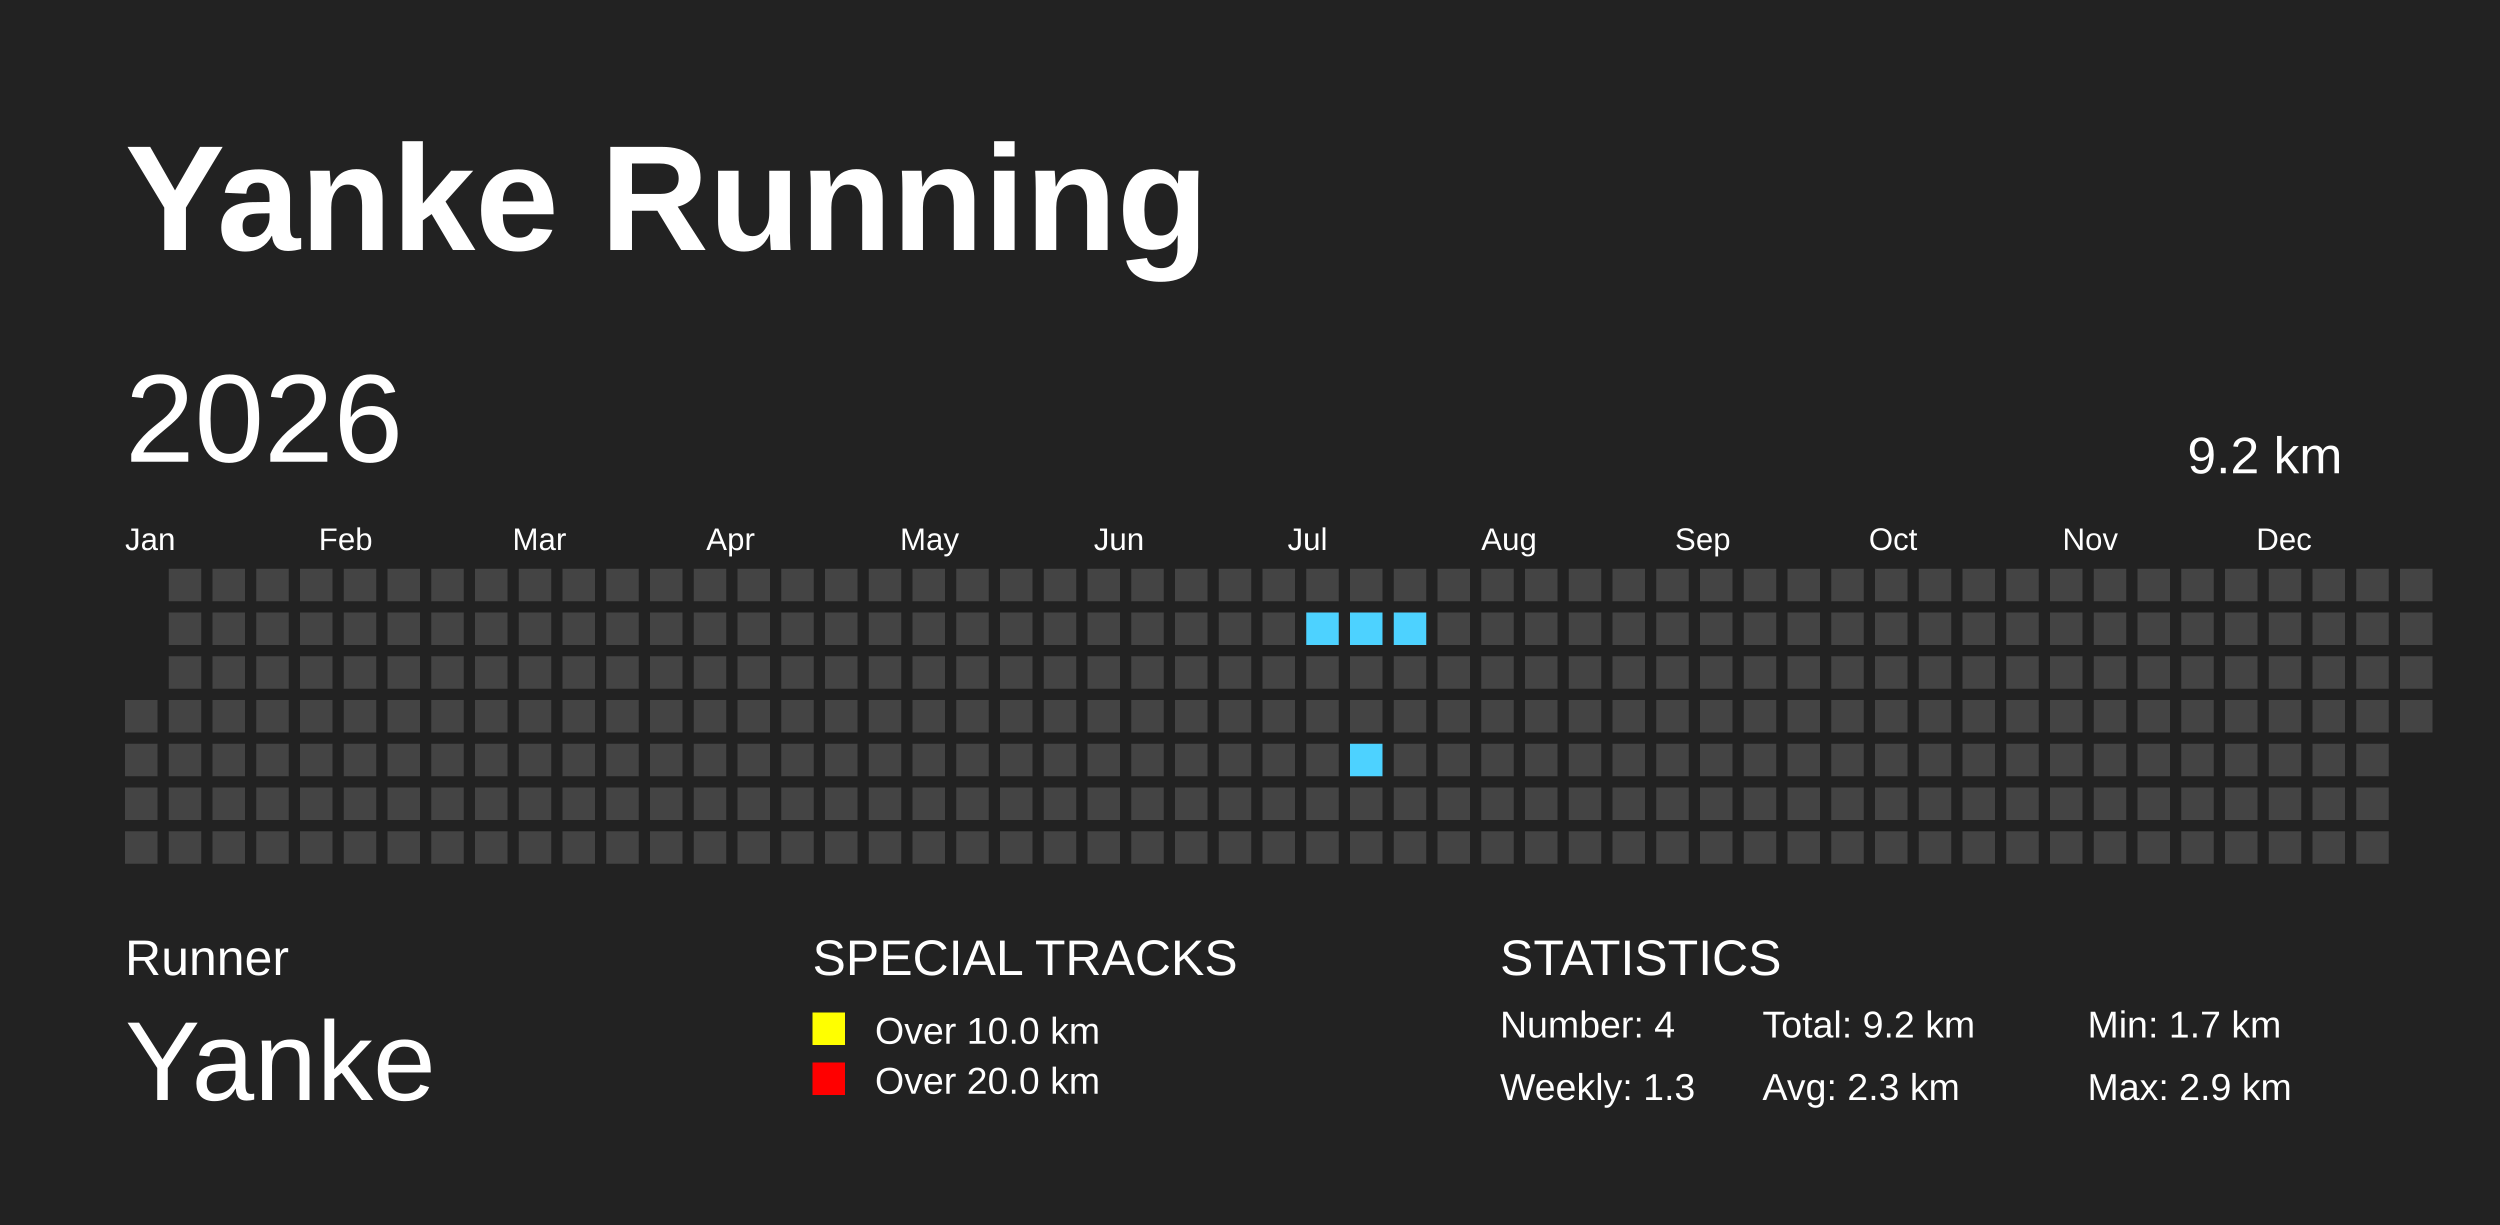
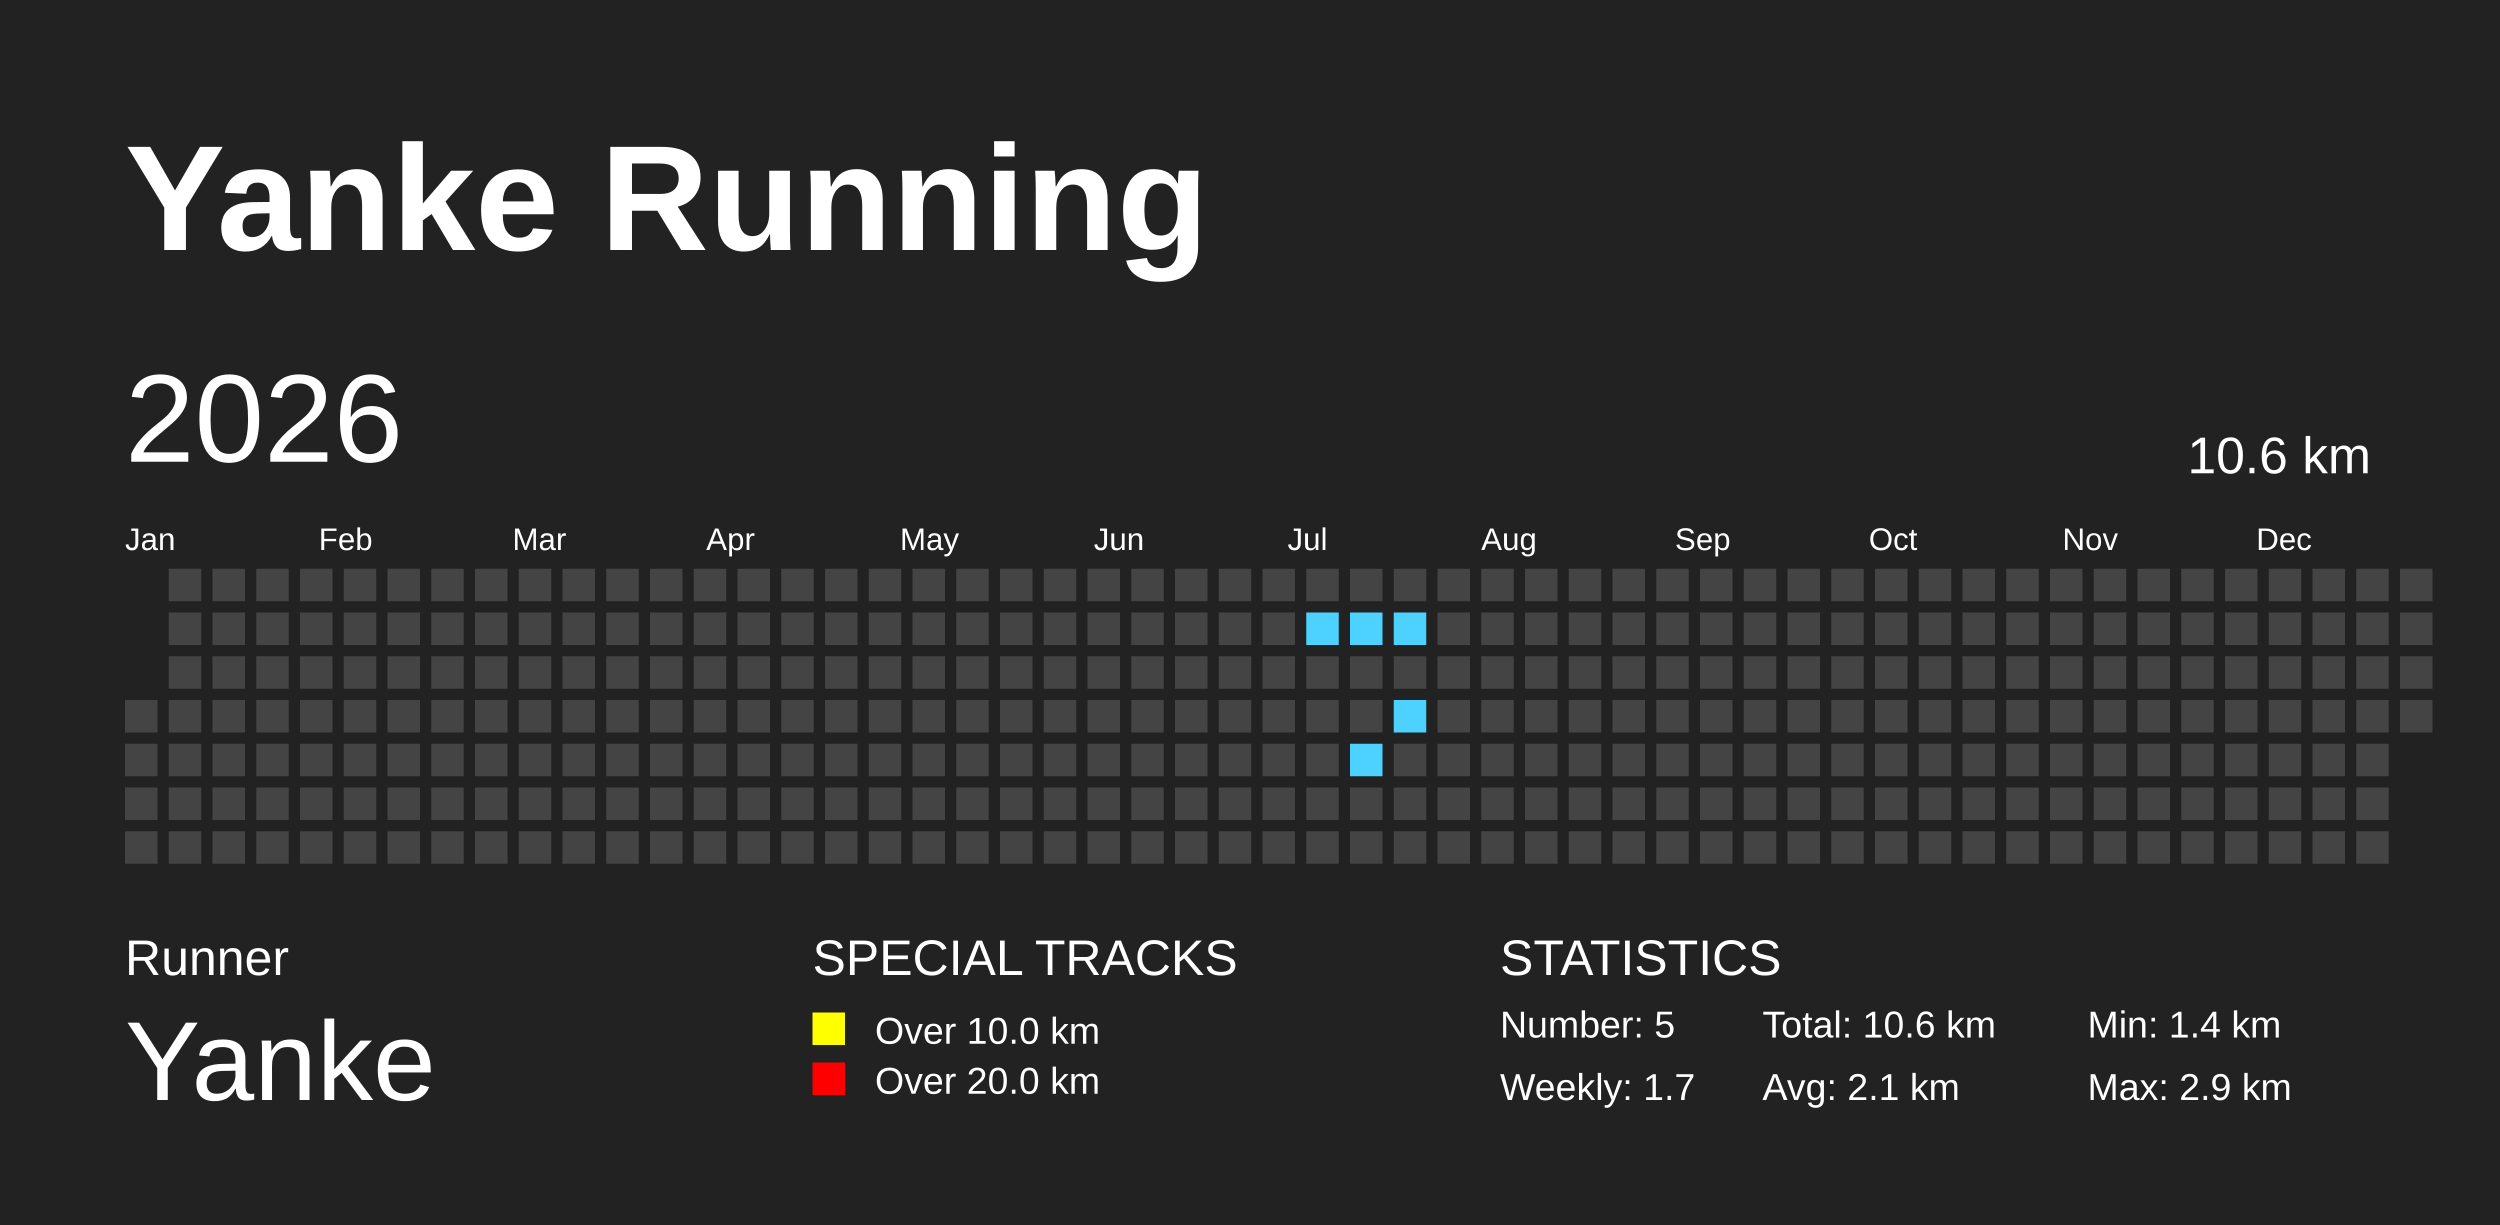
<svg xmlns="http://www.w3.org/2000/svg" baseProfile="full" height="98mm" version="1.1" viewBox="0,0,200,98" width="200mm">
  <defs>
    <pattern height="2" id="indoor-stripe" patternUnits="userSpaceOnUse" width="2">
      <line stroke="white" stroke-opacity="0.45" stroke-width="0.5" x1="0" x2="2" y1="2" y2="0" />
    </pattern>
  </defs>
  <rect fill="#222222" height="98" width="200" x="0" y="0" />
  <text fill="#FFFFFF" style="font-size:12px; font-family:Arial; font-weight:bold;" x="10" y="20">Yanke Running</text>
  <text fill="#FFFFFF" style="font-size:4px; font-family:Arial" x="10" y="78">Runner</text>
  <text fill="#FFFFFF" style="font-size:9px; font-family:Arial" x="10" y="88">Yanke</text>
  <text fill="#FFFFFF" style="font-size:4px; font-family:Arial" x="65" y="78">SPECIAL TRACKS</text>
  <rect fill="yellow" height="2.6" width="2.6" x="65" y="81" />
  <text fill="#FFFFFF" style="font-size:3px; font-family:Arial" x="70" y="83.5">Over 10.0 km</text>
  <rect fill="red" height="2.6" width="2.6" x="65" y="85" />
  <text fill="#FFFFFF" style="font-size:3px; font-family:Arial" x="70" y="87.5">Over 20.0 km</text>
  <text fill="#FFFFFF" style="font-size:4px; font-family:Arial" x="120" y="78">STATISTICS</text>
-   <text fill="#FFFFFF" style="font-size:3px; font-family:Arial" x="120" y="83">Number: 4</text>
-   <text fill="#FFFFFF" style="font-size:3px; font-family:Arial" x="120" y="88">Weekly: 1.3</text>
-   <text fill="#FFFFFF" style="font-size:3px; font-family:Arial" x="141" y="83">Total: 9.2 km</text>
-   <text fill="#FFFFFF" style="font-size:3px; font-family:Arial" x="141" y="88">Avg: 2.3 km</text>
-   <text fill="#FFFFFF" style="font-size:3px; font-family:Arial" x="167" y="83">Min: 1.7 km</text>
+   <text fill="#FFFFFF" style="font-size:3px; font-family:Arial" x="120" y="83">Number: 5</text>
+   <text fill="#FFFFFF" style="font-size:3px; font-family:Arial" x="120" y="88">Weekly: 1.7</text>
+   <text fill="#FFFFFF" style="font-size:3px; font-family:Arial" x="141" y="83">Total: 10.6 km</text>
+   <text fill="#FFFFFF" style="font-size:3px; font-family:Arial" x="141" y="88">Avg: 2.1 km</text>
+   <text fill="#FFFFFF" style="font-size:3px; font-family:Arial" x="167" y="83">Min: 1.4 km</text>
  <text fill="#FFFFFF" style="font-size:3px; font-family:Arial" x="167" y="88">Max: 2.9 km</text>
  <text dominant-baseline="hanging" fill="#FFFFFF" style="font-size:10.0px; font-family:Arial;" x="10" y="30">2026</text>
-   <text dominant-baseline="hanging" fill="#FFFFFF" style="font-size:4.125px; font-family:Arial;" x="175" y="35">9.2 km</text>
+   <text dominant-baseline="hanging" fill="#FFFFFF" style="font-size:4.125px; font-family:Arial;" x="175" y="35">10.6 km</text>
  <text fill="#FFFFFF" style="font-size:2.5px; font-family:Arial" x="10.0" y="44">Jan</text>
  <text fill="#FFFFFF" style="font-size:2.5px; font-family:Arial" x="25.5" y="44">Feb</text>
  <text fill="#FFFFFF" style="font-size:2.5px; font-family:Arial" x="41.0" y="44">Mar</text>
  <text fill="#FFFFFF" style="font-size:2.5px; font-family:Arial" x="56.5" y="44">Apr</text>
  <text fill="#FFFFFF" style="font-size:2.5px; font-family:Arial" x="72.0" y="44">May</text>
  <text fill="#FFFFFF" style="font-size:2.5px; font-family:Arial" x="87.5" y="44">Jun</text>
  <text fill="#FFFFFF" style="font-size:2.5px; font-family:Arial" x="103.0" y="44">Jul</text>
  <text fill="#FFFFFF" style="font-size:2.5px; font-family:Arial" x="118.5" y="44">Aug</text>
  <text fill="#FFFFFF" style="font-size:2.5px; font-family:Arial" x="134.0" y="44">Sep</text>
  <text fill="#FFFFFF" style="font-size:2.5px; font-family:Arial" x="149.5" y="44">Oct</text>
  <text fill="#FFFFFF" style="font-size:2.5px; font-family:Arial" x="165.0" y="44">Nov</text>
  <text fill="#FFFFFF" style="font-size:2.5px; font-family:Arial" x="180.5" y="44">Dec</text>
  <rect fill="#444444" height="2.6" width="2.6" x="10.0" y="56.0" />
  <rect fill="#444444" height="2.6" width="2.6" x="10.0" y="59.5" />
  <rect fill="#444444" height="2.6" width="2.6" x="10.0" y="63.0" />
  <rect fill="#444444" height="2.6" width="2.6" x="10.0" y="66.5" />
  <rect fill="#444444" height="2.6" width="2.6" x="13.5" y="45.5" />
  <rect fill="#444444" height="2.6" width="2.6" x="13.5" y="49.0" />
  <rect fill="#444444" height="2.6" width="2.6" x="13.5" y="52.5" />
  <rect fill="#444444" height="2.6" width="2.6" x="13.5" y="56.0" />
  <rect fill="#444444" height="2.6" width="2.6" x="13.5" y="59.5" />
  <rect fill="#444444" height="2.6" width="2.6" x="13.5" y="63.0" />
  <rect fill="#444444" height="2.6" width="2.6" x="13.5" y="66.5" />
  <rect fill="#444444" height="2.6" width="2.6" x="17.0" y="45.5" />
  <rect fill="#444444" height="2.6" width="2.6" x="17.0" y="49.0" />
  <rect fill="#444444" height="2.6" width="2.6" x="17.0" y="52.5" />
  <rect fill="#444444" height="2.6" width="2.6" x="17.0" y="56.0" />
  <rect fill="#444444" height="2.6" width="2.6" x="17.0" y="59.5" />
  <rect fill="#444444" height="2.6" width="2.6" x="17.0" y="63.0" />
  <rect fill="#444444" height="2.6" width="2.6" x="17.0" y="66.5" />
  <rect fill="#444444" height="2.6" width="2.6" x="20.5" y="45.5" />
  <rect fill="#444444" height="2.6" width="2.6" x="20.5" y="49.0" />
  <rect fill="#444444" height="2.6" width="2.6" x="20.5" y="52.5" />
  <rect fill="#444444" height="2.6" width="2.6" x="20.5" y="56.0" />
  <rect fill="#444444" height="2.6" width="2.6" x="20.5" y="59.5" />
  <rect fill="#444444" height="2.6" width="2.6" x="20.5" y="63.0" />
  <rect fill="#444444" height="2.6" width="2.6" x="20.5" y="66.5" />
  <rect fill="#444444" height="2.6" width="2.6" x="24.0" y="45.5" />
  <rect fill="#444444" height="2.6" width="2.6" x="24.0" y="49.0" />
  <rect fill="#444444" height="2.6" width="2.6" x="24.0" y="52.5" />
  <rect fill="#444444" height="2.6" width="2.6" x="24.0" y="56.0" />
  <rect fill="#444444" height="2.6" width="2.6" x="24.0" y="59.5" />
  <rect fill="#444444" height="2.6" width="2.6" x="24.0" y="63.0" />
  <rect fill="#444444" height="2.6" width="2.6" x="24.0" y="66.5" />
  <rect fill="#444444" height="2.6" width="2.6" x="27.5" y="45.5" />
  <rect fill="#444444" height="2.6" width="2.6" x="27.5" y="49.0" />
  <rect fill="#444444" height="2.6" width="2.6" x="27.5" y="52.5" />
  <rect fill="#444444" height="2.6" width="2.6" x="27.5" y="56.0" />
  <rect fill="#444444" height="2.6" width="2.6" x="27.5" y="59.5" />
  <rect fill="#444444" height="2.6" width="2.6" x="27.5" y="63.0" />
  <rect fill="#444444" height="2.6" width="2.6" x="27.5" y="66.5" />
  <rect fill="#444444" height="2.6" width="2.6" x="31.0" y="45.5" />
  <rect fill="#444444" height="2.6" width="2.6" x="31.0" y="49.0" />
  <rect fill="#444444" height="2.6" width="2.6" x="31.0" y="52.5" />
  <rect fill="#444444" height="2.6" width="2.6" x="31.0" y="56.0" />
  <rect fill="#444444" height="2.6" width="2.6" x="31.0" y="59.5" />
  <rect fill="#444444" height="2.6" width="2.6" x="31.0" y="63.0" />
  <rect fill="#444444" height="2.6" width="2.6" x="31.0" y="66.5" />
  <rect fill="#444444" height="2.6" width="2.6" x="34.5" y="45.5" />
  <rect fill="#444444" height="2.6" width="2.6" x="34.5" y="49.0" />
  <rect fill="#444444" height="2.6" width="2.6" x="34.5" y="52.5" />
  <rect fill="#444444" height="2.6" width="2.6" x="34.5" y="56.0" />
  <rect fill="#444444" height="2.6" width="2.6" x="34.5" y="59.5" />
  <rect fill="#444444" height="2.6" width="2.6" x="34.5" y="63.0" />
  <rect fill="#444444" height="2.6" width="2.6" x="34.5" y="66.5" />
  <rect fill="#444444" height="2.6" width="2.6" x="38.0" y="45.5" />
  <rect fill="#444444" height="2.6" width="2.6" x="38.0" y="49.0" />
  <rect fill="#444444" height="2.6" width="2.6" x="38.0" y="52.5" />
  <rect fill="#444444" height="2.6" width="2.6" x="38.0" y="56.0" />
  <rect fill="#444444" height="2.6" width="2.6" x="38.0" y="59.5" />
  <rect fill="#444444" height="2.6" width="2.6" x="38.0" y="63.0" />
  <rect fill="#444444" height="2.6" width="2.6" x="38.0" y="66.5" />
  <rect fill="#444444" height="2.6" width="2.6" x="41.5" y="45.5" />
  <rect fill="#444444" height="2.6" width="2.6" x="41.5" y="49.0" />
  <rect fill="#444444" height="2.6" width="2.6" x="41.5" y="52.5" />
  <rect fill="#444444" height="2.6" width="2.6" x="41.5" y="56.0" />
  <rect fill="#444444" height="2.6" width="2.6" x="41.5" y="59.5" />
  <rect fill="#444444" height="2.6" width="2.6" x="41.5" y="63.0" />
  <rect fill="#444444" height="2.6" width="2.6" x="41.5" y="66.5" />
  <rect fill="#444444" height="2.6" width="2.6" x="45.0" y="45.5" />
  <rect fill="#444444" height="2.6" width="2.6" x="45.0" y="49.0" />
  <rect fill="#444444" height="2.6" width="2.6" x="45.0" y="52.5" />
  <rect fill="#444444" height="2.6" width="2.6" x="45.0" y="56.0" />
  <rect fill="#444444" height="2.6" width="2.6" x="45.0" y="59.5" />
  <rect fill="#444444" height="2.6" width="2.6" x="45.0" y="63.0" />
  <rect fill="#444444" height="2.6" width="2.6" x="45.0" y="66.5" />
  <rect fill="#444444" height="2.6" width="2.6" x="48.5" y="45.5" />
  <rect fill="#444444" height="2.6" width="2.6" x="48.5" y="49.0" />
  <rect fill="#444444" height="2.6" width="2.6" x="48.5" y="52.5" />
  <rect fill="#444444" height="2.6" width="2.6" x="48.5" y="56.0" />
  <rect fill="#444444" height="2.6" width="2.6" x="48.5" y="59.5" />
  <rect fill="#444444" height="2.6" width="2.6" x="48.5" y="63.0" />
  <rect fill="#444444" height="2.6" width="2.6" x="48.5" y="66.5" />
  <rect fill="#444444" height="2.6" width="2.6" x="52.0" y="45.5" />
  <rect fill="#444444" height="2.6" width="2.6" x="52.0" y="49.0" />
  <rect fill="#444444" height="2.6" width="2.6" x="52.0" y="52.5" />
  <rect fill="#444444" height="2.6" width="2.6" x="52.0" y="56.0" />
  <rect fill="#444444" height="2.6" width="2.6" x="52.0" y="59.5" />
  <rect fill="#444444" height="2.6" width="2.6" x="52.0" y="63.0" />
  <rect fill="#444444" height="2.6" width="2.6" x="52.0" y="66.5" />
  <rect fill="#444444" height="2.6" width="2.6" x="55.5" y="45.5" />
  <rect fill="#444444" height="2.6" width="2.6" x="55.5" y="49.0" />
  <rect fill="#444444" height="2.6" width="2.6" x="55.5" y="52.5" />
  <rect fill="#444444" height="2.6" width="2.6" x="55.5" y="56.0" />
  <rect fill="#444444" height="2.6" width="2.6" x="55.5" y="59.5" />
  <rect fill="#444444" height="2.6" width="2.6" x="55.5" y="63.0" />
  <rect fill="#444444" height="2.6" width="2.6" x="55.5" y="66.5" />
  <rect fill="#444444" height="2.6" width="2.6" x="59.0" y="45.5" />
  <rect fill="#444444" height="2.6" width="2.6" x="59.0" y="49.0" />
  <rect fill="#444444" height="2.6" width="2.6" x="59.0" y="52.5" />
  <rect fill="#444444" height="2.6" width="2.6" x="59.0" y="56.0" />
  <rect fill="#444444" height="2.6" width="2.6" x="59.0" y="59.5" />
  <rect fill="#444444" height="2.6" width="2.6" x="59.0" y="63.0" />
  <rect fill="#444444" height="2.6" width="2.6" x="59.0" y="66.5" />
  <rect fill="#444444" height="2.6" width="2.6" x="62.5" y="45.5" />
  <rect fill="#444444" height="2.6" width="2.6" x="62.5" y="49.0" />
  <rect fill="#444444" height="2.6" width="2.6" x="62.5" y="52.5" />
  <rect fill="#444444" height="2.6" width="2.6" x="62.5" y="56.0" />
  <rect fill="#444444" height="2.6" width="2.6" x="62.5" y="59.5" />
  <rect fill="#444444" height="2.6" width="2.6" x="62.5" y="63.0" />
  <rect fill="#444444" height="2.6" width="2.6" x="62.5" y="66.5" />
  <rect fill="#444444" height="2.6" width="2.6" x="66.0" y="45.5" />
  <rect fill="#444444" height="2.6" width="2.6" x="66.0" y="49.0" />
  <rect fill="#444444" height="2.6" width="2.6" x="66.0" y="52.5" />
  <rect fill="#444444" height="2.6" width="2.6" x="66.0" y="56.0" />
  <rect fill="#444444" height="2.6" width="2.6" x="66.0" y="59.5" />
  <rect fill="#444444" height="2.6" width="2.6" x="66.0" y="63.0" />
  <rect fill="#444444" height="2.6" width="2.6" x="66.0" y="66.5" />
  <rect fill="#444444" height="2.6" width="2.6" x="69.5" y="45.5" />
  <rect fill="#444444" height="2.6" width="2.6" x="69.5" y="49.0" />
  <rect fill="#444444" height="2.6" width="2.6" x="69.5" y="52.5" />
  <rect fill="#444444" height="2.6" width="2.6" x="69.5" y="56.0" />
  <rect fill="#444444" height="2.6" width="2.6" x="69.5" y="59.5" />
  <rect fill="#444444" height="2.6" width="2.6" x="69.5" y="63.0" />
  <rect fill="#444444" height="2.6" width="2.6" x="69.5" y="66.5" />
  <rect fill="#444444" height="2.6" width="2.6" x="73.0" y="45.5" />
  <rect fill="#444444" height="2.6" width="2.6" x="73.0" y="49.0" />
  <rect fill="#444444" height="2.6" width="2.6" x="73.0" y="52.5" />
  <rect fill="#444444" height="2.6" width="2.6" x="73.0" y="56.0" />
  <rect fill="#444444" height="2.6" width="2.6" x="73.0" y="59.5" />
  <rect fill="#444444" height="2.6" width="2.6" x="73.0" y="63.0" />
  <rect fill="#444444" height="2.6" width="2.6" x="73.0" y="66.5" />
  <rect fill="#444444" height="2.6" width="2.6" x="76.5" y="45.5" />
  <rect fill="#444444" height="2.6" width="2.6" x="76.5" y="49.0" />
  <rect fill="#444444" height="2.6" width="2.6" x="76.5" y="52.5" />
  <rect fill="#444444" height="2.6" width="2.6" x="76.5" y="56.0" />
  <rect fill="#444444" height="2.6" width="2.6" x="76.5" y="59.5" />
  <rect fill="#444444" height="2.6" width="2.6" x="76.5" y="63.0" />
  <rect fill="#444444" height="2.6" width="2.6" x="76.5" y="66.5" />
  <rect fill="#444444" height="2.6" width="2.6" x="80.0" y="45.5" />
  <rect fill="#444444" height="2.6" width="2.6" x="80.0" y="49.0" />
  <rect fill="#444444" height="2.6" width="2.6" x="80.0" y="52.5" />
  <rect fill="#444444" height="2.6" width="2.6" x="80.0" y="56.0" />
  <rect fill="#444444" height="2.6" width="2.6" x="80.0" y="59.5" />
  <rect fill="#444444" height="2.6" width="2.6" x="80.0" y="63.0" />
  <rect fill="#444444" height="2.6" width="2.6" x="80.0" y="66.5" />
  <rect fill="#444444" height="2.6" width="2.6" x="83.5" y="45.5" />
  <rect fill="#444444" height="2.6" width="2.6" x="83.5" y="49.0" />
  <rect fill="#444444" height="2.6" width="2.6" x="83.5" y="52.5" />
  <rect fill="#444444" height="2.6" width="2.6" x="83.5" y="56.0" />
  <rect fill="#444444" height="2.6" width="2.6" x="83.5" y="59.5" />
  <rect fill="#444444" height="2.6" width="2.6" x="83.5" y="63.0" />
  <rect fill="#444444" height="2.6" width="2.6" x="83.5" y="66.5" />
  <rect fill="#444444" height="2.6" width="2.6" x="87.0" y="45.5" />
  <rect fill="#444444" height="2.6" width="2.6" x="87.0" y="49.0" />
  <rect fill="#444444" height="2.6" width="2.6" x="87.0" y="52.5" />
  <rect fill="#444444" height="2.6" width="2.6" x="87.0" y="56.0" />
  <rect fill="#444444" height="2.6" width="2.6" x="87.0" y="59.5" />
  <rect fill="#444444" height="2.6" width="2.6" x="87.0" y="63.0" />
  <rect fill="#444444" height="2.6" width="2.6" x="87.0" y="66.5" />
  <rect fill="#444444" height="2.6" width="2.6" x="90.5" y="45.5" />
  <rect fill="#444444" height="2.6" width="2.6" x="90.5" y="49.0" />
  <rect fill="#444444" height="2.6" width="2.6" x="90.5" y="52.5" />
  <rect fill="#444444" height="2.6" width="2.6" x="90.5" y="56.0" />
  <rect fill="#444444" height="2.6" width="2.6" x="90.5" y="59.5" />
  <rect fill="#444444" height="2.6" width="2.6" x="90.5" y="63.0" />
  <rect fill="#444444" height="2.6" width="2.6" x="90.5" y="66.5" />
  <rect fill="#444444" height="2.6" width="2.6" x="94.0" y="45.5" />
  <rect fill="#444444" height="2.6" width="2.6" x="94.0" y="49.0" />
  <rect fill="#444444" height="2.6" width="2.6" x="94.0" y="52.5" />
  <rect fill="#444444" height="2.6" width="2.6" x="94.0" y="56.0" />
  <rect fill="#444444" height="2.6" width="2.6" x="94.0" y="59.5" />
  <rect fill="#444444" height="2.6" width="2.6" x="94.0" y="63.0" />
  <rect fill="#444444" height="2.6" width="2.6" x="94.0" y="66.5" />
  <rect fill="#444444" height="2.6" width="2.6" x="97.5" y="45.5" />
  <rect fill="#444444" height="2.6" width="2.6" x="97.5" y="49.0" />
  <rect fill="#444444" height="2.6" width="2.6" x="97.5" y="52.5" />
  <rect fill="#444444" height="2.6" width="2.6" x="97.5" y="56.0" />
  <rect fill="#444444" height="2.6" width="2.6" x="97.5" y="59.5" />
  <rect fill="#444444" height="2.6" width="2.6" x="97.5" y="63.0" />
  <rect fill="#444444" height="2.6" width="2.6" x="97.5" y="66.5" />
  <rect fill="#444444" height="2.6" width="2.6" x="101.0" y="45.5" />
  <rect fill="#444444" height="2.6" width="2.6" x="101.0" y="49.0" />
  <rect fill="#444444" height="2.6" width="2.6" x="101.0" y="52.5" />
  <rect fill="#444444" height="2.6" width="2.6" x="101.0" y="56.0" />
  <rect fill="#444444" height="2.6" width="2.6" x="101.0" y="59.5" />
  <rect fill="#444444" height="2.6" width="2.6" x="101.0" y="63.0" />
  <rect fill="#444444" height="2.6" width="2.6" x="101.0" y="66.5" />
  <rect fill="#444444" height="2.6" width="2.6" x="104.5" y="45.5" />
  <rect fill="#4DD2FF" height="2.6" width="2.6" x="104.5" y="49.0" />
  <rect fill="#444444" height="2.6" width="2.6" x="104.5" y="52.5" />
  <rect fill="#444444" height="2.6" width="2.6" x="104.5" y="56.0" />
  <rect fill="#444444" height="2.6" width="2.6" x="104.5" y="59.5" />
  <rect fill="#444444" height="2.6" width="2.6" x="104.5" y="63.0" />
  <rect fill="#444444" height="2.6" width="2.6" x="104.5" y="66.5" />
  <rect fill="#444444" height="2.6" width="2.6" x="108.0" y="45.5" />
  <rect fill="#4DD2FF" height="2.6" width="2.6" x="108.0" y="49.0" />
  <rect fill="#444444" height="2.6" width="2.6" x="108.0" y="52.5" />
  <rect fill="#444444" height="2.6" width="2.6" x="108.0" y="56.0" />
  <rect fill="#4DD2FF" height="2.6" width="2.6" x="108.0" y="59.5" />
  <rect fill="#444444" height="2.6" width="2.6" x="108.0" y="63.0" />
  <rect fill="#444444" height="2.6" width="2.6" x="108.0" y="66.5" />
  <rect fill="#444444" height="2.6" width="2.6" x="111.5" y="45.5" />
  <rect fill="#4DD2FF" height="2.6" width="2.6" x="111.5" y="49.0" />
  <rect fill="#444444" height="2.6" width="2.6" x="111.5" y="52.5" />
-   <rect fill="#444444" height="2.6" width="2.6" x="111.5" y="56.0" />
+   <rect fill="#4DD2FF" height="2.6" width="2.6" x="111.5" y="56.0" />
  <rect fill="#444444" height="2.6" width="2.6" x="111.5" y="59.5" />
  <rect fill="#444444" height="2.6" width="2.6" x="111.5" y="63.0" />
  <rect fill="#444444" height="2.6" width="2.6" x="111.5" y="66.5" />
  <rect fill="#444444" height="2.6" width="2.6" x="115.0" y="45.5" />
  <rect fill="#444444" height="2.6" width="2.6" x="115.0" y="49.0" />
  <rect fill="#444444" height="2.6" width="2.6" x="115.0" y="52.5" />
  <rect fill="#444444" height="2.6" width="2.6" x="115.0" y="56.0" />
  <rect fill="#444444" height="2.6" width="2.6" x="115.0" y="59.5" />
  <rect fill="#444444" height="2.6" width="2.6" x="115.0" y="63.0" />
  <rect fill="#444444" height="2.6" width="2.6" x="115.0" y="66.5" />
  <rect fill="#444444" height="2.6" width="2.6" x="118.5" y="45.5" />
  <rect fill="#444444" height="2.6" width="2.6" x="118.5" y="49.0" />
  <rect fill="#444444" height="2.6" width="2.6" x="118.5" y="52.5" />
  <rect fill="#444444" height="2.6" width="2.6" x="118.5" y="56.0" />
  <rect fill="#444444" height="2.6" width="2.6" x="118.5" y="59.5" />
  <rect fill="#444444" height="2.6" width="2.6" x="118.5" y="63.0" />
  <rect fill="#444444" height="2.6" width="2.6" x="118.5" y="66.5" />
  <rect fill="#444444" height="2.6" width="2.6" x="122.0" y="45.5" />
  <rect fill="#444444" height="2.6" width="2.6" x="122.0" y="49.0" />
  <rect fill="#444444" height="2.6" width="2.6" x="122.0" y="52.5" />
  <rect fill="#444444" height="2.6" width="2.6" x="122.0" y="56.0" />
  <rect fill="#444444" height="2.6" width="2.6" x="122.0" y="59.5" />
  <rect fill="#444444" height="2.6" width="2.6" x="122.0" y="63.0" />
  <rect fill="#444444" height="2.6" width="2.6" x="122.0" y="66.5" />
  <rect fill="#444444" height="2.6" width="2.6" x="125.5" y="45.5" />
  <rect fill="#444444" height="2.6" width="2.6" x="125.5" y="49.0" />
  <rect fill="#444444" height="2.6" width="2.6" x="125.5" y="52.5" />
  <rect fill="#444444" height="2.6" width="2.6" x="125.5" y="56.0" />
  <rect fill="#444444" height="2.6" width="2.6" x="125.5" y="59.5" />
  <rect fill="#444444" height="2.6" width="2.6" x="125.5" y="63.0" />
  <rect fill="#444444" height="2.6" width="2.6" x="125.5" y="66.5" />
  <rect fill="#444444" height="2.6" width="2.6" x="129.0" y="45.5" />
  <rect fill="#444444" height="2.6" width="2.6" x="129.0" y="49.0" />
  <rect fill="#444444" height="2.6" width="2.6" x="129.0" y="52.5" />
  <rect fill="#444444" height="2.6" width="2.6" x="129.0" y="56.0" />
  <rect fill="#444444" height="2.6" width="2.6" x="129.0" y="59.5" />
  <rect fill="#444444" height="2.6" width="2.6" x="129.0" y="63.0" />
  <rect fill="#444444" height="2.6" width="2.6" x="129.0" y="66.5" />
  <rect fill="#444444" height="2.6" width="2.6" x="132.5" y="45.5" />
  <rect fill="#444444" height="2.6" width="2.6" x="132.5" y="49.0" />
  <rect fill="#444444" height="2.6" width="2.6" x="132.5" y="52.5" />
  <rect fill="#444444" height="2.6" width="2.6" x="132.5" y="56.0" />
  <rect fill="#444444" height="2.6" width="2.6" x="132.5" y="59.5" />
  <rect fill="#444444" height="2.6" width="2.6" x="132.5" y="63.0" />
  <rect fill="#444444" height="2.6" width="2.6" x="132.5" y="66.5" />
  <rect fill="#444444" height="2.6" width="2.6" x="136.0" y="45.5" />
  <rect fill="#444444" height="2.6" width="2.6" x="136.0" y="49.0" />
  <rect fill="#444444" height="2.6" width="2.6" x="136.0" y="52.5" />
  <rect fill="#444444" height="2.6" width="2.6" x="136.0" y="56.0" />
  <rect fill="#444444" height="2.6" width="2.6" x="136.0" y="59.5" />
  <rect fill="#444444" height="2.6" width="2.6" x="136.0" y="63.0" />
  <rect fill="#444444" height="2.6" width="2.6" x="136.0" y="66.5" />
  <rect fill="#444444" height="2.6" width="2.6" x="139.5" y="45.5" />
  <rect fill="#444444" height="2.6" width="2.6" x="139.5" y="49.0" />
  <rect fill="#444444" height="2.6" width="2.6" x="139.5" y="52.5" />
  <rect fill="#444444" height="2.6" width="2.6" x="139.5" y="56.0" />
  <rect fill="#444444" height="2.6" width="2.6" x="139.5" y="59.5" />
  <rect fill="#444444" height="2.6" width="2.6" x="139.5" y="63.0" />
  <rect fill="#444444" height="2.6" width="2.6" x="139.5" y="66.5" />
  <rect fill="#444444" height="2.6" width="2.6" x="143.0" y="45.5" />
  <rect fill="#444444" height="2.6" width="2.6" x="143.0" y="49.0" />
  <rect fill="#444444" height="2.6" width="2.6" x="143.0" y="52.5" />
  <rect fill="#444444" height="2.6" width="2.6" x="143.0" y="56.0" />
  <rect fill="#444444" height="2.6" width="2.6" x="143.0" y="59.5" />
  <rect fill="#444444" height="2.6" width="2.6" x="143.0" y="63.0" />
  <rect fill="#444444" height="2.6" width="2.6" x="143.0" y="66.5" />
  <rect fill="#444444" height="2.6" width="2.6" x="146.5" y="45.5" />
  <rect fill="#444444" height="2.6" width="2.6" x="146.5" y="49.0" />
  <rect fill="#444444" height="2.6" width="2.6" x="146.5" y="52.5" />
  <rect fill="#444444" height="2.6" width="2.6" x="146.5" y="56.0" />
  <rect fill="#444444" height="2.6" width="2.6" x="146.5" y="59.5" />
  <rect fill="#444444" height="2.6" width="2.6" x="146.5" y="63.0" />
  <rect fill="#444444" height="2.6" width="2.6" x="146.5" y="66.5" />
  <rect fill="#444444" height="2.6" width="2.6" x="150.0" y="45.5" />
  <rect fill="#444444" height="2.6" width="2.6" x="150.0" y="49.0" />
  <rect fill="#444444" height="2.6" width="2.6" x="150.0" y="52.5" />
  <rect fill="#444444" height="2.6" width="2.6" x="150.0" y="56.0" />
  <rect fill="#444444" height="2.6" width="2.6" x="150.0" y="59.5" />
  <rect fill="#444444" height="2.6" width="2.6" x="150.0" y="63.0" />
  <rect fill="#444444" height="2.6" width="2.6" x="150.0" y="66.5" />
  <rect fill="#444444" height="2.6" width="2.6" x="153.5" y="45.5" />
  <rect fill="#444444" height="2.6" width="2.6" x="153.5" y="49.0" />
  <rect fill="#444444" height="2.6" width="2.6" x="153.5" y="52.5" />
  <rect fill="#444444" height="2.6" width="2.6" x="153.5" y="56.0" />
  <rect fill="#444444" height="2.6" width="2.6" x="153.5" y="59.5" />
  <rect fill="#444444" height="2.6" width="2.6" x="153.5" y="63.0" />
  <rect fill="#444444" height="2.6" width="2.6" x="153.5" y="66.5" />
  <rect fill="#444444" height="2.6" width="2.6" x="157.0" y="45.5" />
  <rect fill="#444444" height="2.6" width="2.6" x="157.0" y="49.0" />
  <rect fill="#444444" height="2.6" width="2.6" x="157.0" y="52.5" />
  <rect fill="#444444" height="2.6" width="2.6" x="157.0" y="56.0" />
  <rect fill="#444444" height="2.6" width="2.6" x="157.0" y="59.5" />
  <rect fill="#444444" height="2.6" width="2.6" x="157.0" y="63.0" />
  <rect fill="#444444" height="2.6" width="2.6" x="157.0" y="66.5" />
  <rect fill="#444444" height="2.6" width="2.6" x="160.5" y="45.5" />
  <rect fill="#444444" height="2.6" width="2.6" x="160.5" y="49.0" />
  <rect fill="#444444" height="2.6" width="2.6" x="160.5" y="52.5" />
  <rect fill="#444444" height="2.6" width="2.6" x="160.5" y="56.0" />
  <rect fill="#444444" height="2.6" width="2.6" x="160.5" y="59.5" />
  <rect fill="#444444" height="2.6" width="2.6" x="160.5" y="63.0" />
  <rect fill="#444444" height="2.6" width="2.6" x="160.5" y="66.5" />
  <rect fill="#444444" height="2.6" width="2.6" x="164.0" y="45.5" />
  <rect fill="#444444" height="2.6" width="2.6" x="164.0" y="49.0" />
  <rect fill="#444444" height="2.6" width="2.6" x="164.0" y="52.5" />
  <rect fill="#444444" height="2.6" width="2.6" x="164.0" y="56.0" />
  <rect fill="#444444" height="2.6" width="2.6" x="164.0" y="59.5" />
  <rect fill="#444444" height="2.6" width="2.6" x="164.0" y="63.0" />
  <rect fill="#444444" height="2.6" width="2.6" x="164.0" y="66.5" />
  <rect fill="#444444" height="2.6" width="2.6" x="167.5" y="45.5" />
  <rect fill="#444444" height="2.6" width="2.6" x="167.5" y="49.0" />
  <rect fill="#444444" height="2.6" width="2.6" x="167.5" y="52.5" />
  <rect fill="#444444" height="2.6" width="2.6" x="167.5" y="56.0" />
  <rect fill="#444444" height="2.6" width="2.6" x="167.5" y="59.5" />
  <rect fill="#444444" height="2.6" width="2.6" x="167.5" y="63.0" />
  <rect fill="#444444" height="2.6" width="2.6" x="167.5" y="66.5" />
  <rect fill="#444444" height="2.6" width="2.6" x="171.0" y="45.5" />
  <rect fill="#444444" height="2.6" width="2.6" x="171.0" y="49.0" />
  <rect fill="#444444" height="2.6" width="2.6" x="171.0" y="52.5" />
  <rect fill="#444444" height="2.6" width="2.6" x="171.0" y="56.0" />
  <rect fill="#444444" height="2.6" width="2.6" x="171.0" y="59.5" />
  <rect fill="#444444" height="2.6" width="2.6" x="171.0" y="63.0" />
  <rect fill="#444444" height="2.6" width="2.6" x="171.0" y="66.5" />
  <rect fill="#444444" height="2.6" width="2.6" x="174.5" y="45.5" />
  <rect fill="#444444" height="2.6" width="2.6" x="174.5" y="49.0" />
  <rect fill="#444444" height="2.6" width="2.6" x="174.5" y="52.5" />
  <rect fill="#444444" height="2.6" width="2.6" x="174.5" y="56.0" />
  <rect fill="#444444" height="2.6" width="2.6" x="174.5" y="59.5" />
  <rect fill="#444444" height="2.6" width="2.6" x="174.5" y="63.0" />
  <rect fill="#444444" height="2.6" width="2.6" x="174.5" y="66.5" />
  <rect fill="#444444" height="2.6" width="2.6" x="178.0" y="45.5" />
  <rect fill="#444444" height="2.6" width="2.6" x="178.0" y="49.0" />
  <rect fill="#444444" height="2.6" width="2.6" x="178.0" y="52.5" />
  <rect fill="#444444" height="2.6" width="2.6" x="178.0" y="56.0" />
  <rect fill="#444444" height="2.6" width="2.6" x="178.0" y="59.5" />
  <rect fill="#444444" height="2.6" width="2.6" x="178.0" y="63.0" />
  <rect fill="#444444" height="2.6" width="2.6" x="178.0" y="66.5" />
  <rect fill="#444444" height="2.6" width="2.6" x="181.5" y="45.5" />
  <rect fill="#444444" height="2.6" width="2.6" x="181.5" y="49.0" />
  <rect fill="#444444" height="2.6" width="2.6" x="181.5" y="52.5" />
  <rect fill="#444444" height="2.6" width="2.6" x="181.5" y="56.0" />
  <rect fill="#444444" height="2.6" width="2.6" x="181.5" y="59.5" />
  <rect fill="#444444" height="2.6" width="2.6" x="181.5" y="63.0" />
  <rect fill="#444444" height="2.6" width="2.6" x="181.5" y="66.5" />
  <rect fill="#444444" height="2.6" width="2.6" x="185.0" y="45.5" />
  <rect fill="#444444" height="2.6" width="2.6" x="185.0" y="49.0" />
  <rect fill="#444444" height="2.6" width="2.6" x="185.0" y="52.5" />
  <rect fill="#444444" height="2.6" width="2.6" x="185.0" y="56.0" />
  <rect fill="#444444" height="2.6" width="2.6" x="185.0" y="59.5" />
  <rect fill="#444444" height="2.6" width="2.6" x="185.0" y="63.0" />
  <rect fill="#444444" height="2.6" width="2.6" x="185.0" y="66.5" />
  <rect fill="#444444" height="2.6" width="2.6" x="188.5" y="45.5" />
  <rect fill="#444444" height="2.6" width="2.6" x="188.5" y="49.0" />
  <rect fill="#444444" height="2.6" width="2.6" x="188.5" y="52.5" />
  <rect fill="#444444" height="2.6" width="2.6" x="188.5" y="56.0" />
  <rect fill="#444444" height="2.6" width="2.6" x="188.5" y="59.5" />
  <rect fill="#444444" height="2.6" width="2.6" x="188.5" y="63.0" />
  <rect fill="#444444" height="2.6" width="2.6" x="188.5" y="66.5" />
  <rect fill="#444444" height="2.6" width="2.6" x="192.0" y="45.5" />
  <rect fill="#444444" height="2.6" width="2.6" x="192.0" y="49.0" />
  <rect fill="#444444" height="2.6" width="2.6" x="192.0" y="52.5" />
  <rect fill="#444444" height="2.6" width="2.6" x="192.0" y="56.0" />
</svg>
